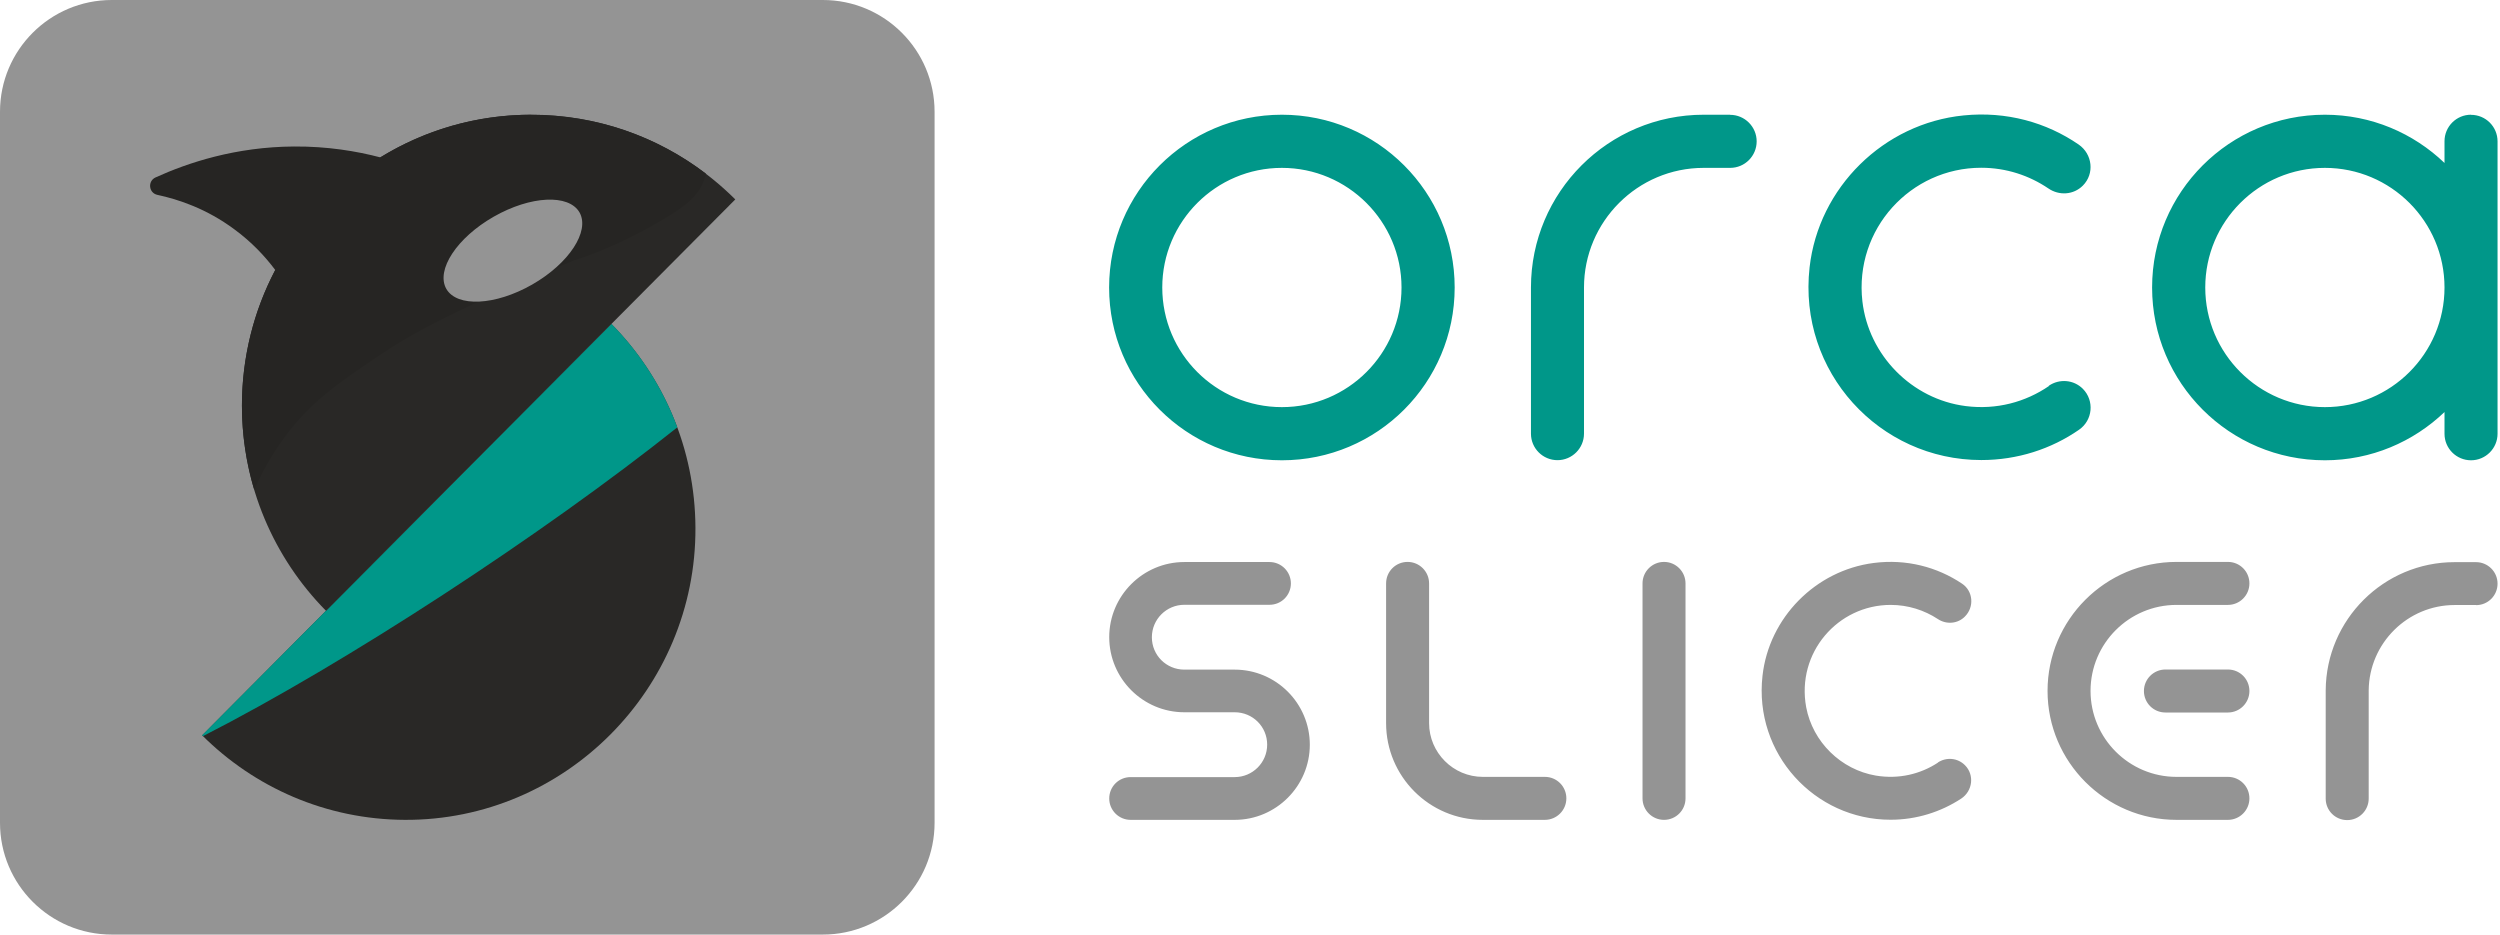
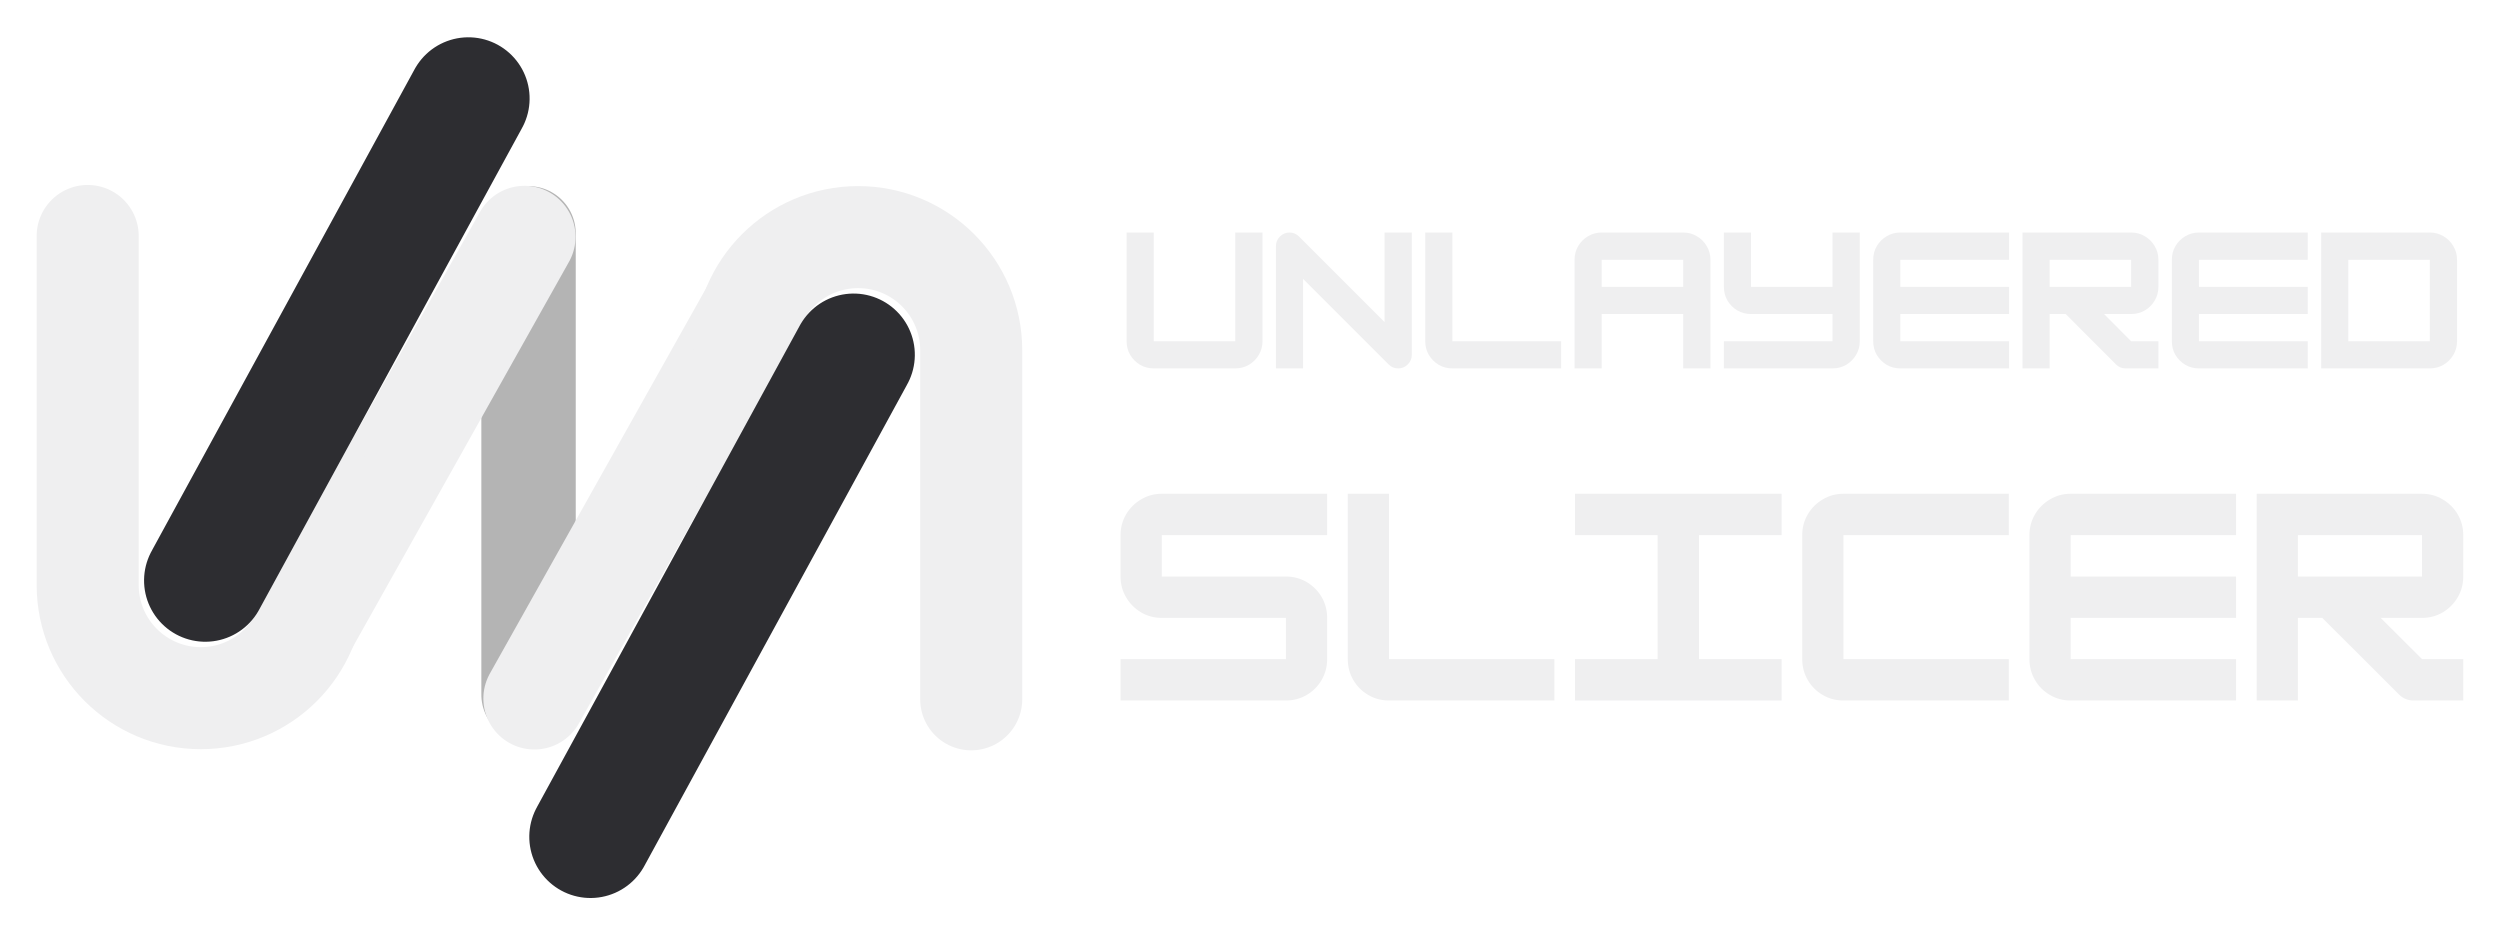
- <svg xmlns="http://www.w3.org/2000/svg" id="a" width="214" height="80" viewBox="0 0 214 80">
-   <g id="b">
-     <g id="c">
-       <rect width="80" height="80" rx="9.57" ry="9.57" style="fill:#949494;" />
+ <svg xmlns="http://www.w3.org/2000/svg" viewBox="0 0 214 80" width="214" height="80">
+   <defs>
+     <g />
+     <clipPath id="758c3d7d43">
+       <path d="M 0.078 0.48 L 108.32 0.48 L 108.32 135.121 L 0.078 135.121 Z M 0.078 0.48 " clip-rule="nonzero" />
+     </clipPath>
+     <clipPath id="271a9d069d">
+       <rect x="0" width="109" y="0" height="136" />
+     </clipPath>
+     <clipPath id="77a65f65a3">
+       <path d="M 0.922 0.398 L 109.16 0.398 L 109.16 135.281 L 0.922 135.281 Z M 0.922 0.398 " clip-rule="nonzero" />
+     </clipPath>
+     <clipPath id="524f246aba">
+       <rect x="0" width="110" y="0" height="136" />
+     </clipPath>
+   </defs>
+   <g transform="translate(3.000,3.000) scale(0.56705) translate(-105.500,-63.500)">
+     <path stroke-linecap="round" transform="matrix(0, 0.75, -0.75, 0, 187.1229, 86.30918)" fill="none" stroke-linejoin="miter" d="M 9.499 9.502 L 102.348 9.502 " stroke="#b4b4b4" stroke-width="19" stroke-opacity="1" stroke-miterlimit="4" />
+     <g transform="matrix(1, 0, 0, 1, 82, 60)">
+       <g clip-path="url(#271a9d069d)">
+         <g clip-path="url(#758c3d7d43)">
+           <path stroke-linecap="round" transform="matrix(0.5026, -0.895604, 0.895604, 0.5026, 54.10519, 95.34717)" fill="none" stroke-linejoin="miter" d="M 7.5 7.498 L 72.751 7.5 " stroke="#EFEFF0" stroke-width="15" stroke-opacity="1" stroke-miterlimit="4" />
+           <path stroke-linecap="round" transform="matrix(1.026992, 0, 0, 1.026992, 23.74334, 26.12958)" fill="none" stroke-linejoin="miter" d="M 7.5 7.5 L 7.5 58.81 C 7.5 67.992 14.943 75.436 24.125 75.436 C 33.311 75.436 40.754 67.992 40.754 58.81 L 40.754 41.337 " stroke="#EFEFF0" stroke-width="15" stroke-opacity="1" stroke-miterlimit="4" />
+           <path stroke-linecap="round" transform="matrix(-0.492024, 0.901457, -0.901457, -0.492024, 101.4562, 9.396132)" fill="none" stroke-linejoin="miter" d="M 9.001 9 L 89.717 9.001 " stroke="#2D2D31" stroke-width="18" stroke-opacity="1" stroke-miterlimit="4" />
+         </g>
+       </g>
+     </g>
+     <g transform="matrix(1, 0, 0, 1, 169, 62)">
+       <g clip-path="url(#524f246aba)">
+         <g clip-path="url(#77a65f65a3)">
+           <path stroke-linecap="round" transform="matrix(-0.5026, 0.895604, -0.895604, -0.5026, 55.1615, 40.25975)" fill="none" stroke-linejoin="miter" d="M 7.499 7.499 L 72.753 7.5 " stroke="#EFEFF0" stroke-width="15" stroke-opacity="1" stroke-miterlimit="4" />
+           <path stroke-linecap="round" transform="matrix(-1.026992, 0, 0, -1.026992, 85.52336, 109.4773)" fill="none" stroke-linejoin="miter" d="M 7.501 7.501 L 7.501 58.808 C 7.501 67.994 14.944 75.437 24.126 75.437 C 33.308 75.437 40.755 67.994 40.755 58.808 L 40.755 41.338 " stroke="#EFEFF0" stroke-width="15" stroke-opacity="1" stroke-miterlimit="4" />
+           <path stroke-linecap="round" transform="matrix(0.492024, -0.901457, 0.901457, 0.492024, 7.810442, 126.2108)" fill="none" stroke-linejoin="miter" d="M 8.999 9 L 89.715 9.001 " stroke="#2D2D31" stroke-width="18" stroke-opacity="1" stroke-miterlimit="4" />
+         </g>
+       </g>
    </g>
  </g>
-   <g id="d">
-     <path id="e" d="M17.3,62.94c4.46,4.45,10.59,7.21,17.36,7.24,13.7.06,24.93-11.22,24.87-25-.03-6.81-2.77-12.97-7.2-17.45L17.31,62.94h0Z" style="fill:#292826;" />
+   <g transform="translate(95.774,19.722) scale(0.75807) translate(-104.000,-177.500)">
+     <g fill="#EFEFF0" fill-opacity="1">
+       <g transform="translate(104.1102, 193.0829)">
+         <g>
+           <path d="M 13.031 0 L 3.828 0 C 3.266 0 2.75 -0.133 2.281 -0.406 C 1.82 -0.688 1.453 -1.055 1.172 -1.516 C 0.898 -1.984 0.766 -2.5 0.766 -3.062 L 0.766 -15.344 L 3.828 -15.344 L 3.828 -3.062 L 13.031 -3.062 L 13.031 -15.344 L 16.109 -15.344 L 16.109 -3.062 C 16.109 -2.5 15.969 -1.984 15.688 -1.516 C 15.414 -1.055 15.047 -0.688 14.578 -0.406 C 14.109 -0.133 13.594 0 13.031 0 Z M 13.031 0 " />
+         </g>
+       </g>
+     </g>
+     <g fill="#EFEFF0" fill-opacity="1">
+       <g transform="translate(120.971, 193.0829)">
+         <g>
+           <path d="M 3.828 0 L 0.766 0 L 0.766 -13.797 C 0.766 -14.223 0.914 -14.586 1.219 -14.891 C 1.52 -15.191 1.879 -15.344 2.297 -15.344 C 2.723 -15.344 3.086 -15.188 3.391 -14.875 L 13.031 -5.234 L 13.031 -15.344 L 16.109 -15.344 L 16.109 -1.531 C 16.109 -1.113 15.957 -0.754 15.656 -0.453 C 15.352 -0.148 14.992 0 14.578 0 C 14.148 0 13.785 -0.148 13.484 -0.453 L 3.828 -10.109 Z M 3.828 0 " />
+         </g>
+       </g>
+     </g>
+     <g fill="#EFEFF0" fill-opacity="1">
+       <g transform="translate(137.8319, 193.0829)">
+         <g>
+           <path d="M 16.109 0 L 3.828 0 C 3.266 0 2.75 -0.133 2.281 -0.406 C 1.82 -0.688 1.453 -1.055 1.172 -1.516 C 0.898 -1.984 0.766 -2.5 0.766 -3.062 L 0.766 -15.344 L 3.828 -15.344 L 3.828 -3.062 L 16.109 -3.062 Z M 16.109 0 " />
+         </g>
+       </g>
+     </g>
+     <g fill="#EFEFF0" fill-opacity="1">
+       <g transform="translate(154.6928, 193.0829)">
+         <g>
+           <path d="M 3.828 -15.344 L 13.031 -15.344 C 13.594 -15.344 14.109 -15.203 14.578 -14.922 C 15.047 -14.648 15.414 -14.281 15.688 -13.812 C 15.969 -13.344 16.109 -12.828 16.109 -12.266 L 16.109 0 L 13.031 0 L 13.031 -6.141 L 3.828 -6.141 L 3.828 0 L 0.766 0 L 0.766 -12.266 C 0.766 -12.828 0.898 -13.344 1.172 -13.812 C 1.453 -14.281 1.82 -14.648 2.281 -14.922 C 2.75 -15.203 3.266 -15.344 3.828 -15.344 Z M 3.828 -12.266 L 3.828 -9.203 L 13.031 -9.203 L 13.031 -12.266 Z M 3.828 -12.266 " />
+         </g>
+       </g>
+     </g>
+     <g fill="#EFEFF0" fill-opacity="1">
+       <g transform="translate(171.5537, 193.0829)">
+         <g>
+           <path d="M 13.031 -9.203 L 13.031 -15.344 L 16.109 -15.344 L 16.109 -3.062 C 16.109 -2.5 15.969 -1.984 15.688 -1.516 C 15.414 -1.055 15.047 -0.688 14.578 -0.406 C 14.109 -0.133 13.594 0 13.031 0 L 0.766 0 L 0.766 -3.062 L 13.031 -3.062 L 13.031 -6.141 L 3.828 -6.141 C 3.266 -6.141 2.75 -6.273 2.281 -6.547 C 1.82 -6.816 1.453 -7.188 1.172 -7.656 C 0.898 -8.125 0.766 -8.641 0.766 -9.203 L 0.766 -15.344 L 3.828 -15.344 L 3.828 -9.203 Z M 13.031 -9.203 " />
+         </g>
+       </g>
+     </g>
+     <g fill="#EFEFF0" fill-opacity="1">
+       <g transform="translate(188.4145, 193.0829)">
+         <g>
+           <path d="M 16.109 -15.344 L 16.109 -12.266 L 3.828 -12.266 L 3.828 -9.203 L 16.109 -9.203 L 16.109 -6.141 L 3.828 -6.141 L 3.828 -3.062 L 16.109 -3.062 L 16.109 0 L 3.828 0 C 3.266 0 2.75 -0.133 2.281 -0.406 C 1.82 -0.688 1.453 -1.055 1.172 -1.516 C 0.898 -1.984 0.766 -2.5 0.766 -3.062 L 0.766 -12.266 C 0.766 -12.828 0.898 -13.344 1.172 -13.812 C 1.453 -14.281 1.82 -14.648 2.281 -14.922 C 2.75 -15.203 3.266 -15.344 3.828 -15.344 Z M 16.109 -15.344 " />
+         </g>
+       </g>
+     </g>
+     <g fill="#EFEFF0" fill-opacity="1">
+       <g transform="translate(205.2754, 193.0829)">
+         <g>
+           <path d="M 16.109 -12.266 L 16.109 -9.203 C 16.109 -8.641 15.969 -8.125 15.688 -7.656 C 15.414 -7.188 15.047 -6.816 14.578 -6.547 C 14.109 -6.273 13.594 -6.141 13.031 -6.141 L 9.969 -6.141 L 13.031 -3.062 L 16.109 -3.062 L 16.109 0 L 12.422 0 C 11.984 0 11.613 -0.148 11.312 -0.453 L 5.641 -6.141 L 3.828 -6.141 L 3.828 0 L 0.766 0 L 0.766 -15.344 L 13.031 -15.344 C 13.594 -15.344 14.109 -15.203 14.578 -14.922 C 15.047 -14.648 15.414 -14.281 15.688 -13.812 C 15.969 -13.344 16.109 -12.828 16.109 -12.266 Z M 13.031 -12.266 L 3.828 -12.266 L 3.828 -9.203 L 13.031 -9.203 Z M 13.031 -12.266 " />
+         </g>
+       </g>
+     </g>
+     <g fill="#EFEFF0" fill-opacity="1">
+       <g transform="translate(222.1363, 193.0829)">
+         <g>
+           <path d="M 16.109 -15.344 L 16.109 -12.266 L 3.828 -12.266 L 3.828 -9.203 L 16.109 -9.203 L 16.109 -6.141 L 3.828 -6.141 L 3.828 -3.062 L 16.109 -3.062 L 16.109 0 L 3.828 0 C 3.266 0 2.75 -0.133 2.281 -0.406 C 1.82 -0.688 1.453 -1.055 1.172 -1.516 C 0.898 -1.984 0.766 -2.5 0.766 -3.062 L 0.766 -12.266 C 0.766 -12.828 0.898 -13.344 1.172 -13.812 C 1.453 -14.281 1.82 -14.648 2.281 -14.922 C 2.75 -15.203 3.266 -15.344 3.828 -15.344 Z M 16.109 -15.344 " />
+         </g>
+       </g>
+     </g>
+     <g fill="#EFEFF0" fill-opacity="1">
+       <g transform="translate(238.9972, 193.0829)">
+         <g>
+           <path d="M 13.031 0 L 0.766 0 L 0.766 -15.344 L 13.031 -15.344 C 13.594 -15.344 14.109 -15.203 14.578 -14.922 C 15.047 -14.648 15.414 -14.281 15.688 -13.812 C 15.969 -13.344 16.109 -12.828 16.109 -12.266 L 16.109 -3.062 C 16.109 -2.5 15.969 -1.984 15.688 -1.516 C 15.414 -1.055 15.047 -0.688 14.578 -0.406 C 14.109 -0.133 13.594 0 13.031 0 Z M 3.828 -12.266 L 3.828 -3.062 L 13.031 -3.062 L 13.031 -12.266 Z M 3.828 -12.266 " />
+         </g>
+       </g>
+     </g>
+     <g fill="#EFEFF0" fill-opacity="1">
+       <g transform="translate(103.0203, 230.5829)">
+         <g>
+           <path d="M 24.5 -23.344 L 24.5 -18.672 L 5.828 -18.672 L 5.828 -14 L 19.844 -14 C 20.695 -14 21.477 -13.789 22.188 -13.375 C 22.895 -12.957 23.457 -12.395 23.875 -11.688 C 24.289 -10.977 24.5 -10.191 24.5 -9.328 L 24.5 -4.672 C 24.5 -3.816 24.289 -3.031 23.875 -2.312 C 23.457 -1.602 22.895 -1.039 22.188 -0.625 C 21.477 -0.207 20.695 0 19.844 0 L 1.172 0 L 1.172 -4.672 L 19.844 -4.672 L 19.844 -9.328 L 5.828 -9.328 C 4.973 -9.328 4.191 -9.535 3.484 -9.953 C 2.773 -10.379 2.211 -10.945 1.797 -11.656 C 1.379 -12.363 1.172 -13.145 1.172 -14 L 1.172 -18.672 C 1.172 -19.523 1.379 -20.305 1.797 -21.016 C 2.211 -21.723 2.773 -22.285 3.484 -22.703 C 4.191 -23.129 4.973 -23.344 5.828 -23.344 Z M 24.5 -23.344 " />
+         </g>
+       </g>
+     </g>
+     <g fill="#EFEFF0" fill-opacity="1">
+       <g transform="translate(128.6779, 230.5829)">
+         <g>
+           <path d="M 24.5 0 L 5.828 0 C 4.973 0 4.191 -0.207 3.484 -0.625 C 2.773 -1.039 2.211 -1.602 1.797 -2.312 C 1.379 -3.031 1.172 -3.816 1.172 -4.672 L 1.172 -23.344 L 5.828 -23.344 L 5.828 -4.672 L 24.5 -4.672 Z M 24.5 0 " />
+         </g>
+       </g>
+     </g>
+     <g fill="#EFEFF0" fill-opacity="1">
+       <g transform="translate(154.3355, 230.5829)">
+         <g>
+           <path d="M 24.5 0 L 1.172 0 L 1.172 -4.672 L 10.5 -4.672 L 10.5 -18.672 L 1.172 -18.672 L 1.172 -23.344 L 24.5 -23.344 L 24.5 -18.672 L 15.172 -18.672 L 15.172 -4.672 L 24.5 -4.672 Z M 24.5 0 " />
+         </g>
+       </g>
+     </g>
+     <g fill="#EFEFF0" fill-opacity="1">
+       <g transform="translate(179.993, 230.5829)">
+         <g>
+           <path d="M 24.5 0 L 5.828 0 C 4.973 0 4.191 -0.207 3.484 -0.625 C 2.773 -1.039 2.211 -1.602 1.797 -2.312 C 1.379 -3.031 1.172 -3.816 1.172 -4.672 L 1.172 -18.672 C 1.172 -19.523 1.379 -20.305 1.797 -21.016 C 2.211 -21.723 2.773 -22.285 3.484 -22.703 C 4.191 -23.129 4.973 -23.344 5.828 -23.344 L 24.5 -23.344 L 24.5 -18.672 L 5.828 -18.672 L 5.828 -4.672 L 24.5 -4.672 Z M 24.5 0 " />
+         </g>
+       </g>
+     </g>
+     <g fill="#EFEFF0" fill-opacity="1">
+       <g transform="translate(205.6506, 230.5829)">
+         <g>
+           <path d="M 24.5 -23.344 L 24.5 -18.672 L 5.828 -18.672 L 5.828 -14 L 24.5 -14 L 24.5 -9.328 L 5.828 -9.328 L 5.828 -4.672 L 24.5 -4.672 L 24.5 0 L 5.828 0 C 4.973 0 4.191 -0.207 3.484 -0.625 C 2.773 -1.039 2.211 -1.602 1.797 -2.312 C 1.379 -3.031 1.172 -3.816 1.172 -4.672 L 1.172 -18.672 C 1.172 -19.523 1.379 -20.305 1.797 -21.016 C 2.211 -21.723 2.773 -22.285 3.484 -22.703 C 4.191 -23.129 4.973 -23.344 5.828 -23.344 Z M 24.5 -23.344 " />
+         </g>
+       </g>
+     </g>
+     <g fill="#EFEFF0" fill-opacity="1">
+       <g transform="translate(231.3082, 230.5829)">
+         <g>
+           <path d="M 24.5 -18.672 L 24.5 -14 C 24.5 -13.145 24.289 -12.363 23.875 -11.656 C 23.457 -10.945 22.895 -10.379 22.188 -9.953 C 21.477 -9.535 20.695 -9.328 19.844 -9.328 L 15.172 -9.328 L 19.844 -4.672 L 24.5 -4.672 L 24.5 0 L 18.906 0 C 18.238 0 17.676 -0.234 17.219 -0.703 L 8.578 -9.328 L 5.828 -9.328 L 5.828 0 L 1.172 0 L 1.172 -23.344 L 19.844 -23.344 C 20.695 -23.344 21.477 -23.129 22.188 -22.703 C 22.895 -22.285 23.457 -21.723 23.875 -21.016 C 24.289 -20.305 24.5 -19.523 24.5 -18.672 Z M 19.844 -18.672 L 5.828 -18.672 L 5.828 -14 L 19.844 -14 Z M 19.844 -18.672 " />
+         </g>
+       </g>
+     </g>
  </g>
-   <g id="f">
-     <path id="g" d="M52.32,27.73L17.3,62.94s.05.05.08.07c12.27-6.26,29.08-17.26,40.6-26.43-1.24-3.36-3.19-6.38-5.65-8.87" style="fill:#009789;" />
-   </g>
-   <g id="h">
-     <path id="i" d="M45.48,9.82c-13.67,0-24.77,11.15-24.77,24.91,0,6.85,2.75,13.05,7.2,17.56L62.94,17.07c-4.48-4.47-10.65-7.24-17.46-7.24" style="fill:#292826;" />
-   </g>
-   <g id="j">
-     <path id="k" d="M45.48,9.82c-4.74,0-9.17,1.34-12.93,3.65-2.02-.53-4.52-.95-7.39-.93-5,.03-9.08,1.39-11.85,2.65-.69.32-.58,1.33.16,1.49,1.82.39,4.22,1.19,6.59,2.95,1.5,1.1,2.64,2.33,3.5,3.48-1.82,3.47-2.85,7.42-2.85,11.61,0,2.5.37,4.92,1.05,7.2,1.04-2.32,2.14-3.87,2.5-4.36,2.27-3.13,4.68-4.76,8.23-7.15,2.62-1.77,6.26-3.84,16.7-8.14,0,0,3.27-.92,7.65-3.53,1.75-1.04,3.08-2.02,3.5-3.56.03-.11.06-.22.08-.32-4.15-3.17-9.33-5.04-14.95-5.04" style="fill:#262523;" />
-   </g>
-   <g id="l">
-     <path id="m" d="M49.61,18.19c.9,1.61-.91,4.37-4.06,6.17s-6.44,1.96-7.35.36c-.9-1.61.91-4.37,4.06-6.17,3.15-1.8,6.44-1.96,7.35-.36" style="fill:#949494;" />
-   </g>
-   <path d="M142.44,48.1c-1.01,0-1.84.82-1.84,1.84v18.4c0,1.01.82,1.84,1.84,1.84s1.84-.82,1.84-1.84v-18.4c0-1.01-.82-1.84-1.84-1.84ZM190.71,48.1h-4.4c-6.09,0-11.04,4.96-11.04,11.04s4.96,11.04,11.04,11.04h4.4c1.01,0,1.84-.82,1.84-1.84s-.82-1.84-1.84-1.84h-4.4c-4.06,0-7.36-3.3-7.36-7.36s3.3-7.36,7.36-7.36h4.4c1.01,0,1.84-.82,1.84-1.84s-.82-1.84-1.84-1.84v-.02.02ZM190.71,57.31h-5.35c-1.01,0-1.84.82-1.84,1.84s.82,1.84,1.84,1.84h5.35c1.01,0,1.84-.82,1.84-1.84s-.82-1.84-1.84-1.84ZM105.69,70.18h-8.91c-1.01,0-1.83-.82-1.83-1.83s.81-1.83,1.83-1.83h8.91c1.53,0,2.78-1.24,2.78-2.78s-1.24-2.77-2.78-2.77h-4.31c-3.55,0-6.43-2.89-6.43-6.43s2.89-6.43,6.43-6.43h7.29c1.01,0,1.83.82,1.83,1.83s-.81,1.83-1.83,1.83h-7.29c-1.53,0-2.78,1.24-2.78,2.78s1.24,2.77,2.78,2.77h4.31c3.55,0,6.43,2.89,6.43,6.43s-2.89,6.43-6.43,6.43h0ZM165.89,65.28c-1.49.98-3.35,1.44-5.32,1.11-2.99-.51-5.4-2.88-5.96-5.85-.86-4.67,2.71-8.76,7.23-8.76,1.49,0,2.88.45,4.04,1.21.73.49,1.71.41,2.32-.22h0c.81-.81.71-2.17-.25-2.81-2.12-1.42-4.76-2.13-7.56-1.77-4.98.64-8.97,4.69-9.52,9.66-.75,6.65,4.46,12.32,10.96,12.32,2.23,0,4.31-.67,6.05-1.81.98-.65,1.15-2.03.32-2.86h0c-.63-.63-1.59-.71-2.32-.23h.01ZM132.24,66.5h-5.31c-2.53,0-4.6-2.07-4.6-4.6v-11.96c0-1.01-.82-1.84-1.84-1.84s-1.84.82-1.84,1.84v11.96c0,4.57,3.71,8.28,8.28,8.28h5.31c1.01,0,1.84-.82,1.84-1.84s-.82-1.84-1.84-1.84h0ZM211.96,51.79h-1.84c-4.03,0-7.32,3.27-7.36,7.3v9.27c0,1.01-.82,1.84-1.84,1.84s-1.84-.82-1.84-1.84v-9.27c.04-6.06,4.98-10.97,11.03-10.97h1.84c1.01,0,1.84.82,1.84,1.84s-.82,1.84-1.84,1.84h0Z" style="fill:#949494;" />
-   <path d="M109.73,14.37c5.64,0,10.24,4.59,10.24,10.24s-4.59,10.24-10.24,10.24-10.24-4.59-10.24-10.24,4.59-10.24,10.24-10.24M109.73,9.82c-8.16,0-14.79,6.62-14.79,14.79s6.62,14.79,14.79,14.79,14.79-6.62,14.79-14.79-6.62-14.79-14.79-14.79h0ZM211.52,9.82c-1.26,0-2.27,1.02-2.27,2.27v1.86c-2.66-2.55-6.26-4.13-10.24-4.13-8.16,0-14.79,6.62-14.79,14.79s6.62,14.79,14.79,14.79c3.97,0,7.58-1.58,10.24-4.13v1.86c0,1.26,1.02,2.27,2.27,2.27s2.27-1.02,2.27-2.27V12.1c0-1.26-1.02-2.27-2.27-2.27h0ZM199.01,34.85c-5.64,0-10.24-4.59-10.24-10.24s4.59-10.24,10.24-10.24,10.24,4.59,10.24,10.24-4.59,10.24-10.24,10.24ZM148.11,9.82h-2.27c-8.16,0-14.79,6.62-14.79,14.79v12.51c0,1.26,1.02,2.27,2.27,2.27s2.27-1.02,2.27-2.27v-12.51c0-5.64,4.59-10.24,10.24-10.24h2.27c1.26,0,2.27-1.02,2.27-2.27s-1.02-2.27-2.27-2.27h0ZM175.38,33.05c-1.99,1.36-4.47,2.05-7.12,1.71-4.61-.59-8.31-4.35-8.84-8.97-.7-6.18,4.13-11.43,10.17-11.43,2.14,0,4.11.66,5.75,1.77.92.63,2.15.56,2.95-.24h0c1.02-1.02.83-2.7-.36-3.52-2.75-1.89-6.18-2.86-9.84-2.49-6.85.68-12.42,6.17-13.19,13.01-1,8.93,5.97,16.49,14.7,16.49,3.11,0,5.99-.95,8.36-2.59,1.18-.81,1.34-2.49.33-3.51h0c-.78-.78-2-.88-2.91-.26v.02h0Z" style="fill:#009789;" />
</svg>
